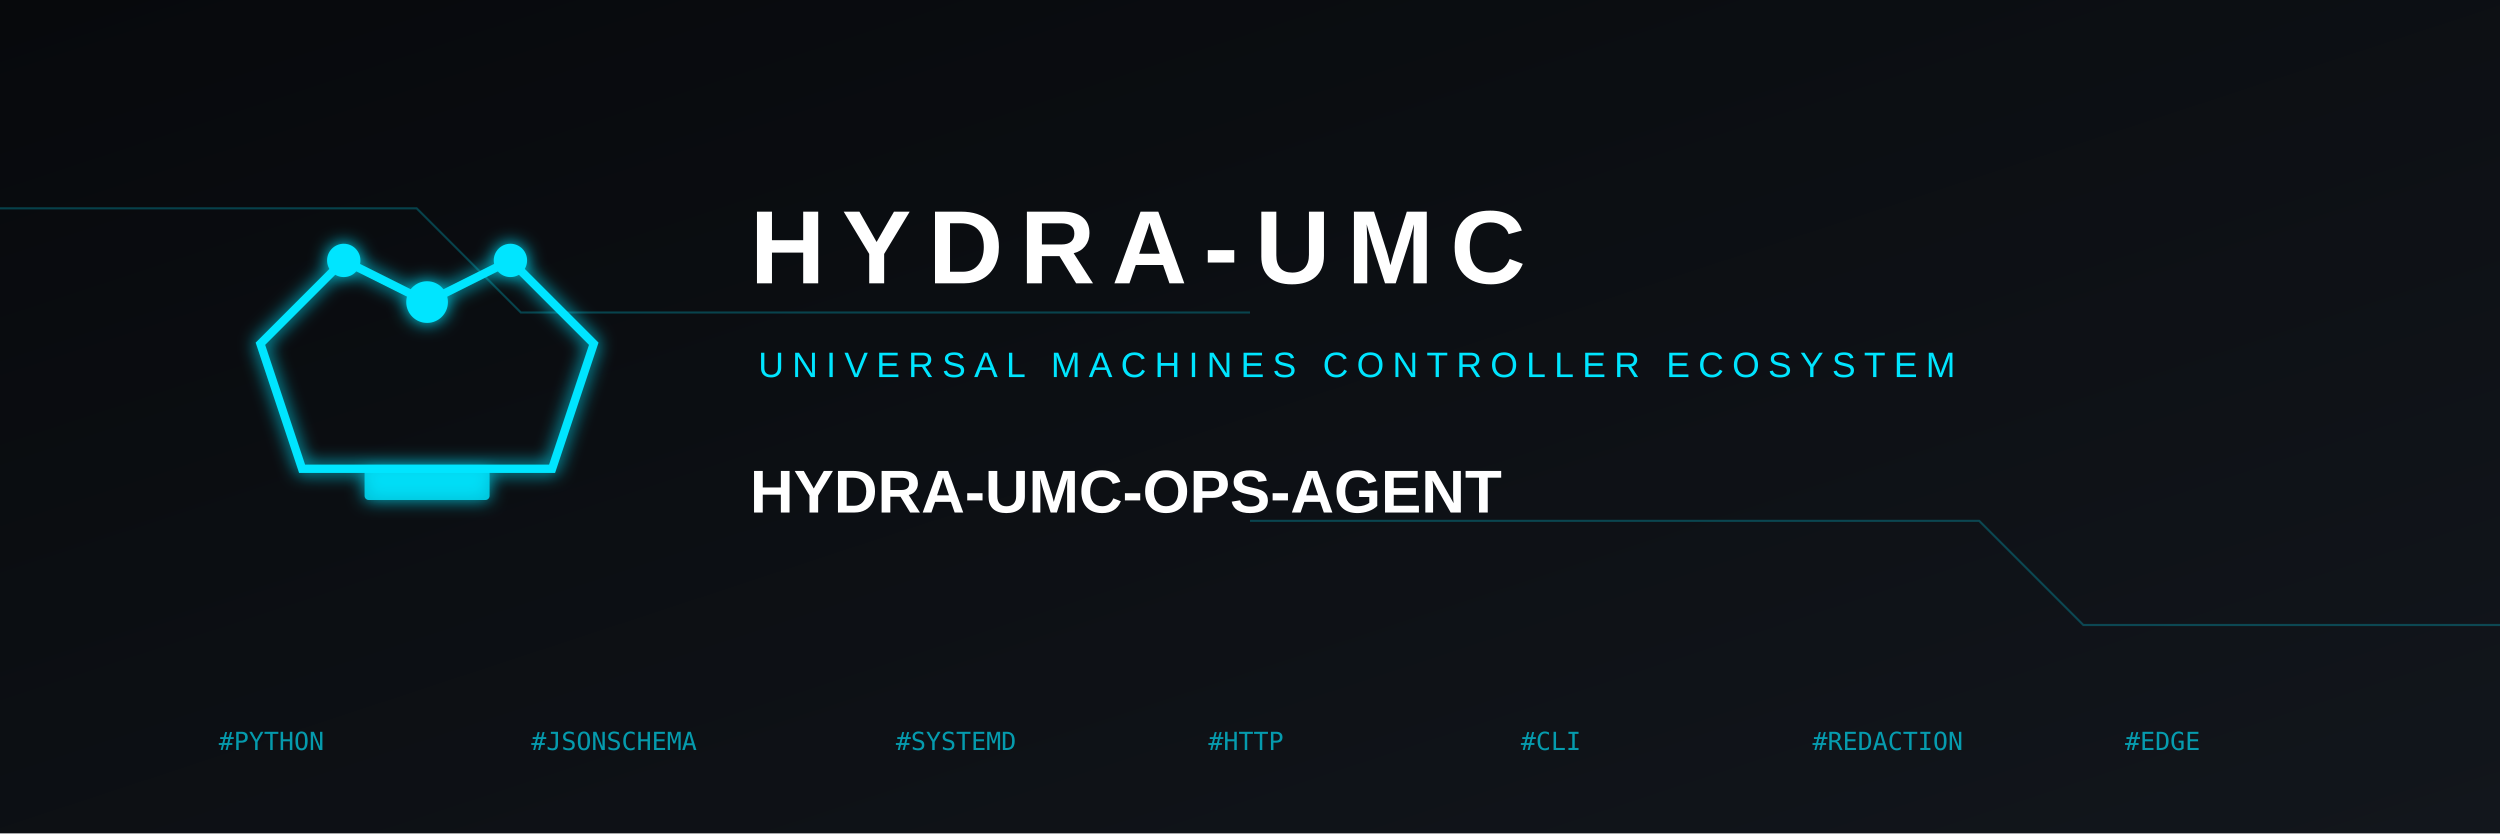
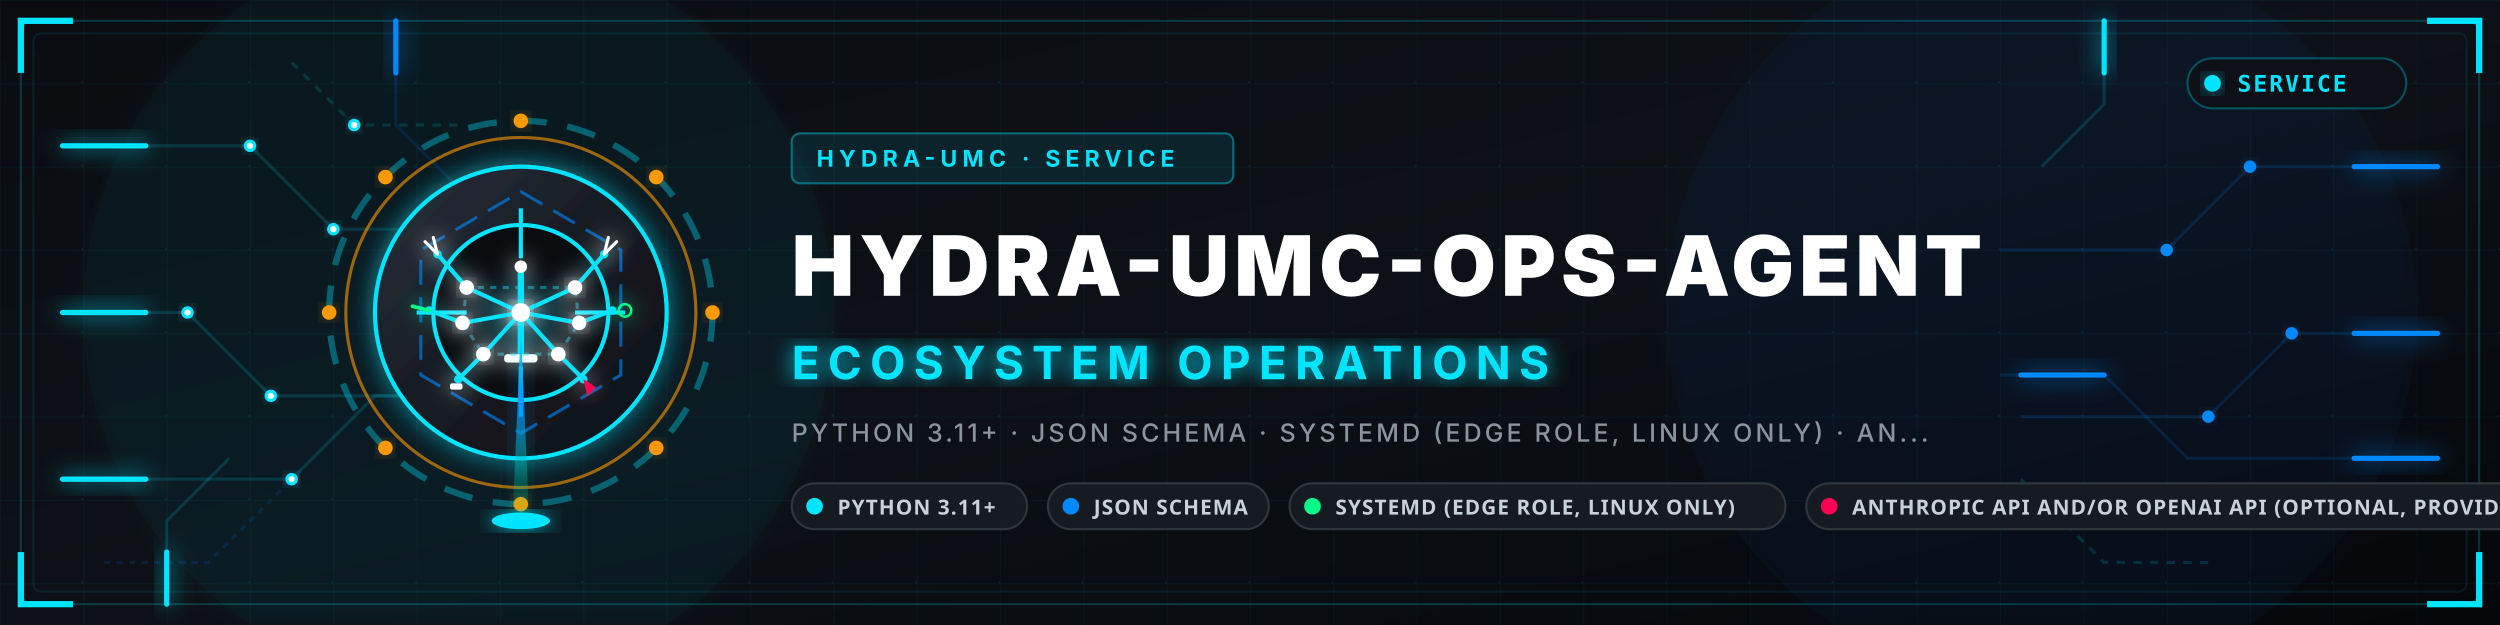
- <svg xmlns="http://www.w3.org/2000/svg" viewBox="0 0 1200 400" role="img" aria-labelledby="title desc">
+ <svg xmlns="http://www.w3.org/2000/svg" viewBox="0 0 1200 300" width="100%" height="100%">
  <defs>
-     <linearGradient id="bg" x1="0%" y1="0%" x2="100%" y2="100%">
-       <stop stop-color="#07090C" />
-       <stop offset="1" stop-color="#12161C" />
-     </linearGradient>
-     <filter id="g">
-       <feGaussianBlur stdDeviation="4" result="b" />
+     <linearGradient id="bgGlow" x1="0%" y1="0%" x2="100%" y2="100%">
+       <stop offset="0%" stop-color="#0A0C10" />
+       <stop offset="50%" stop-color="#0D1117" />
+       <stop offset="100%" stop-color="#05070A" />
+     </linearGradient>
+     <linearGradient id="cyanGlow" x1="0%" y1="0%" x2="100%" y2="0%">
+       <stop offset="0%" stop-color="#00E5FF" stop-opacity="0.8" />
+       <stop offset="100%" stop-color="#0088FF" stop-opacity="0.9" />
+     </linearGradient>
+     <linearGradient id="hydraCyanGlow" x1="0%" y1="0%" x2="100%" y2="100%">
+       <stop offset="0%" stop-color="#00F0FF" />
+       <stop offset="100%" stop-color="#0077FF" />
+     </linearGradient>
+     <linearGradient id="laserBeam" x1="0%" y1="0%" x2="0%" y2="100%">
+       <stop offset="0%" stop-color="#00E5FF" stop-opacity="1" />
+       <stop offset="40%" stop-color="#0088FF" stop-opacity="0.8" />
+       <stop offset="100%" stop-color="#00FF88" stop-opacity="0" />
+     </linearGradient>
+     <linearGradient id="metalGradient" x1="0%" y1="0%" x2="100%" y2="100%">
+       <stop offset="0%" stop-color="#2A303C" />
+       <stop offset="50%" stop-color="#161B22" />
+       <stop offset="100%" stop-color="#0D1117" />
+     </linearGradient>
+     <filter id="glowCyan" x="-20%" y="-20%" width="140%" height="140%">
+       <feGaussianBlur stdDeviation="5" result="blur" />
      <feMerge>
-         <feMergeNode in="b" />
+         <feMergeNode in="blur" />
        <feMergeNode in="SourceGraphic" />
      </feMerge>
    </filter>
+     <filter id="glowBlue" x="-20%" y="-20%" width="140%" height="140%">
+       <feGaussianBlur stdDeviation="6" result="blur" />
+       <feMerge>
+         <feMergeNode in="blur" />
+         <feMergeNode in="SourceGraphic" />
+       </feMerge>
+     </filter>
+     <filter id="glowBeam" x="-30%" y="-30%" width="160%" height="160%">
+       <feGaussianBlur stdDeviation="8" result="blur" />
+       <feMerge>
+         <feMergeNode in="blur" />
+         <feMergeNode in="SourceGraphic" />
+       </feMerge>
+     </filter>
+     <pattern id="cyberGrid" width="40" height="40" patternUnits="userSpaceOnUse">
+       <path d="M 40 0 L 0 0 0 40" fill="none" stroke="#00E5FF" stroke-opacity="0.04" stroke-width="1" />
+       <circle cx="40" cy="40" r="1" fill="#00E5FF" fill-opacity="0.1" />
+     </pattern>
+     <g id="pcbNode">
+       <circle cx="0" cy="0" r="3" fill="#00E5FF" filter="url(#glowCyan)" />
+       <circle cx="0" cy="0" r="1.5" fill="#FFFFFF" />
+     </g>
  </defs>
-   <rect width="1200" height="400" fill="url(#bg)" />
-   <g fill="none" stroke="#00E5FF" stroke-width="1" opacity=".25">
-     <path d="M0 100H200L250 150H600" />
-     <path d="M1200 300H1000L950 250H600" />
-   </g>
-   <g transform="translate(205 185)" filter="url(#g)">
-     <path d="M-60,40 -80,-20 -40,-60 0,-40 40,-60 80,-20 60,40Z" fill="none" stroke="#00E5FF" stroke-width="4" />
-     <circle cy="-40" r="10" fill="#00E5FF" />
-     <circle cx="-40" cy="-60" r="8" fill="#00E5FF" />
-     <circle cx="40" cy="-60" r="8" fill="#00E5FF" />
-     <rect x="-30" y="40" width="60" height="15" rx="2" fill="#00E5FF" opacity=".8" />
-   </g>
-   <text x="360" y="136" font-family="Arial,sans-serif" font-size="50" font-weight="bold" fill="#FFF" letter-spacing="8">HYDRA-UMC</text>
-   <text x="364" y="181" font-family="Arial,sans-serif" font-size="17" fill="#00E5FF" letter-spacing="4">UNIVERSAL MACHINES CONTROLLER ECOSYSTEM</text>
-   <text x="360" y="246" font-family="Arial,sans-serif" font-size="29" font-weight="bold" fill="#FFF">HYDRA-UMC-OPS-AGENT</text>
-   <g font-family="monospace" font-size="12" fill="#00E5FF" opacity=".65">
-     <text x="105" y="360">#PYTHON</text>
-     <text x="255" y="360">#JSONSCHEMA</text>
-     <text x="430" y="360">#SYSTEMD</text>
-     <text x="580" y="360">#HTTP</text>
-     <text x="730" y="360">#CLI</text>
-     <text x="870" y="360">#REDACTION</text>
-     <text x="1020" y="360">#EDGE</text>
+   <rect width="1200" height="300" fill="url(#bgGlow)" />
+   <rect width="1200" height="300" fill="url(#cyberGrid)" />
+   <circle cx="220" cy="150" r="180" fill="#00E5FF" fill-opacity="0.03" filter="url(#glowCyan)">
+     <animate attributeName="fill-opacity" values="0.02;0.05;0.02" dur="6s" repeatCount="indefinite" />
+   </circle>
+   <circle cx="980" cy="150" r="180" fill="#0077FF" fill-opacity="0.03" filter="url(#glowBlue)">
+     <animate attributeName="fill-opacity" values="0.02;0.05;0.02" dur="6s" repeatCount="indefinite" />
+   </circle>
+   <rect x="10" y="10" width="1180" height="280" fill="none" stroke="#00E5FF" stroke-opacity="0.2" stroke-width="1" rx="6" />
+   <rect x="16" y="16" width="1168" height="268" fill="none" stroke="#00E5FF" stroke-opacity="0.08" stroke-width="1" rx="4" />
+   <path d="M 10 35 L 10 10 L 35 10" fill="none" stroke="#00E5FF" stroke-width="3">
+     <animate attributeName="stroke-opacity" values="0.6;1;0.6" dur="3s" repeatCount="indefinite" />
+   </path>
+   <path d="M 1190 35 L 1190 10 L 1165 10" fill="none" stroke="#00E5FF" stroke-width="3">
+     <animate attributeName="stroke-opacity" values="0.6;1;0.6" dur="3s" repeatCount="indefinite" />
+   </path>
+   <path d="M 10 265 L 10 290 L 35 290" fill="none" stroke="#00E5FF" stroke-width="3">
+     <animate attributeName="stroke-opacity" values="0.6;1;0.6" dur="3s" repeatCount="indefinite" />
+   </path>
+   <path d="M 1190 265 L 1190 290 L 1165 290" fill="none" stroke="#00E5FF" stroke-width="3">
+     <animate attributeName="stroke-opacity" values="0.6;1;0.6" dur="3s" repeatCount="indefinite" />
+   </path>
+   <g stroke="#00E5FF" stroke-opacity="0.15" stroke-width="1.5" fill="none">
+     <path d="M 30 70 L 120 70 L 160 110 L 240 110" />
+     <path d="M 30 150 L 90 150 L 130 190 L 220 190" />
+     <path d="M 30 230 L 140 230 L 180 190 L 210 190" />
+     <path d="M 80 290 L 80 250 L 110 220" />
+     <path d="M 190 10 L 190 60 L 220 90" stroke="#0077FF" stroke-opacity="0.15" />
+     <path d="M 140 30 L 170 60 L 220 60" stroke-dasharray="4,4" />
+     <path d="M 50 270 L 100 270 L 140 230" stroke="#0077FF" stroke-opacity="0.15" stroke-dasharray="3,3" />
+   </g>
+   <g fill="none" stroke-linecap="round" stroke-linejoin="round">
+     <path d="M 30 70 L 120 70 L 160 110 L 240 110" stroke="#00E5FF" stroke-width="2.5" stroke-dasharray="40, 240" filter="url(#glowCyan)">
+       <animate attributeName="stroke-dashoffset" values="280;0" dur="3s" repeatCount="indefinite" />
+     </path>
+     <path d="M 30 150 L 90 150 L 130 190 L 220 190" stroke="#00E5FF" stroke-width="2.5" stroke-dasharray="40, 220" filter="url(#glowCyan)">
+       <animate attributeName="stroke-dashoffset" values="260;0" dur="3.5s" repeatCount="indefinite" />
+     </path>
+     <path d="M 30 230 L 140 230 L 180 190 L 210 190" stroke="#00E5FF" stroke-width="2.5" stroke-dasharray="40, 230" filter="url(#glowCyan)">
+       <animate attributeName="stroke-dashoffset" values="270;0" dur="3.2s" repeatCount="indefinite" />
+     </path>
+     <path d="M 80 290 L 80 250 L 110 220" stroke="#00E5FF" stroke-width="2.5" stroke-dasharray="25, 100" filter="url(#glowCyan)">
+       <animate attributeName="stroke-dashoffset" values="125;0" dur="2.5s" repeatCount="indefinite" />
+     </path>
+     <path d="M 190 10 L 190 60 L 220 90" stroke="#0088FF" stroke-width="2.5" stroke-dasharray="25, 90" filter="url(#glowBlue)">
+       <animate attributeName="stroke-dashoffset" values="115;0" dur="2.8s" repeatCount="indefinite" />
+     </path>
+   </g>
+   <use href="#pcbNode" x="120" y="70" />
+   <use href="#pcbNode" x="160" y="110" />
+   <use href="#pcbNode" x="90" y="150" />
+   <use href="#pcbNode" x="130" y="190" />
+   <use href="#pcbNode" x="140" y="230" />
+   <use href="#pcbNode" x="170" y="60" />
+   <g stroke="#0088FF" stroke-opacity="0.15" stroke-width="1.5" fill="none">
+     <path d="M 1170 80 L 1080 80 L 1040 120 L 960 120" />
+     <path d="M 1170 160 L 1100 160 L 1060 200 L 970 200" />
+     <path d="M 1170 220 L 1050 220 L 1010 180 M 1010 180 L 960 180" />
+     <path d="M 1010 10 L 1010 50 L 980 80" stroke="#00E5FF" stroke-opacity="0.15" />
+     <path d="M 1060 270 L 1010 270 L 970 230" stroke="#00E5FF" stroke-opacity="0.15" stroke-dasharray="4,4" />
+   </g>
+   <g fill="none" stroke-linecap="round" stroke-linejoin="round">
+     <path d="M 1170 80 L 1080 80 L 1040 120 L 960 120" stroke="#0088FF" stroke-width="2.5" stroke-dasharray="40, 230" filter="url(#glowBlue)">
+       <animate attributeName="stroke-dashoffset" values="0;270" dur="3.5s" repeatCount="indefinite" />
+     </path>
+     <path d="M 1170 160 L 1100 160 L 1060 200 L 970 200" stroke="#0088FF" stroke-width="2.5" stroke-dasharray="40, 240" filter="url(#glowBlue)">
+       <animate attributeName="stroke-dashoffset" values="0;280" dur="3.8s" repeatCount="indefinite" />
+     </path>
+     <path d="M 1170 220 L 1050 220 L 1010 180 M 1010 180 L 960 180" stroke="#0088FF" stroke-width="2.5" stroke-dasharray="40, 250" filter="url(#glowBlue)">
+       <animate attributeName="stroke-dashoffset" values="0;290" dur="4s" repeatCount="indefinite" />
+     </path>
+     <path d="M 1010 10 L 1010 50 L 980 80" stroke="#00E5FF" stroke-width="2.5" stroke-dasharray="25, 95" filter="url(#glowCyan)">
+       <animate attributeName="stroke-dashoffset" values="0;120" dur="2.6s" repeatCount="indefinite" />
+     </path>
+   </g>
+   <circle cx="1080" cy="80" r="3" fill="#0088FF" filter="url(#glowBlue)" />
+   <circle cx="1040" cy="120" r="3" fill="#0088FF" filter="url(#glowBlue)" />
+   <circle cx="1100" cy="160" r="3" fill="#0088FF" filter="url(#glowBlue)" />
+   <circle cx="1060" cy="200" r="3" fill="#0088FF" filter="url(#glowBlue)" />
+   <g transform="translate(250, 150)">
+     <g>
+       <circle cx="0" cy="0" r="92" fill="none" stroke="#00E5FF" stroke-opacity="0.35" stroke-width="3" stroke-dasharray="14,10" />
+       <circle cx="0" cy="0" r="84" fill="none" stroke="#FF9900" stroke-opacity="0.6" stroke-width="1.5" />
+       <circle cx="92" cy="0" r="3.5" fill="#FF9900" filter="url(#glowBlue)" />
+       <circle cx="65" cy="65" r="3.5" fill="#FF9900" filter="url(#glowBlue)" />
+       <circle cx="0" cy="92" r="3.5" fill="#FF9900" filter="url(#glowBlue)" />
+       <circle cx="-65" cy="65" r="3.5" fill="#FF9900" filter="url(#glowBlue)" />
+       <circle cx="-92" cy="0" r="3.5" fill="#FF9900" filter="url(#glowBlue)" />
+       <circle cx="-65" cy="-65" r="3.5" fill="#FF9900" filter="url(#glowBlue)" />
+       <circle cx="0" cy="-92" r="3.5" fill="#FF9900" filter="url(#glowBlue)" />
+       <circle cx="65" cy="-65" r="3.5" fill="#FF9900" filter="url(#glowBlue)" />
+       <animateTransform attributeName="transform" type="rotate" from="0 0 0" to="360 0 0" dur="25s" repeatCount="indefinite" />
+     </g>
+     <circle cx="0" cy="0" r="70" fill="url(#metalGradient)" stroke="#00E5FF" stroke-width="2" filter="url(#glowCyan)" />
+     <g>
+       <polygon points="0,-58 48,-30 48,30 0,58 -48,30 -48,-30" fill="none" stroke="#0088FF" stroke-width="1.5" stroke-dasharray="12,6" opacity="0.6" />
+       <animateTransform attributeName="transform" type="rotate" from="360 0 0" to="0 0 0" dur="18s" repeatCount="indefinite" />
+     </g>
+     <circle cx="0" cy="0" r="42" fill="#0A0C10" stroke="#00E5FF" stroke-width="2" />
+     <line x1="-50" y1="0" x2="-26" y2="0" stroke="#00E5FF" stroke-width="2" />
+     <line x1="26" y1="0" x2="50" y2="0" stroke="#00E5FF" stroke-width="2" />
+     <line x1="0" y1="-50" x2="0" y2="-26" stroke="#00E5FF" stroke-width="2" />
+     <line x1="0" y1="26" x2="0" y2="50" stroke="#00E5FF" stroke-width="2" />
+     <g id="hydra8ArmSystem" filter="url(#glowCyan)">
+       <line x1="0" y1="0" x2="0" y2="22" stroke="#00E5FF" stroke-width="3" stroke-linecap="round" />
+       <rect x="-8" y="20" width="16" height="4" rx="1.5" fill="#FFFFFF" />
+       <line x1="0" y1="0" x2="0" y2="-22" stroke="#00E5FF" stroke-width="3" stroke-linecap="round" />
+       <circle cx="0" cy="-22" r="3" fill="#FFFFFF" />
+       <path d="M -26 -12 L -28 5 L -18 20 L 18 20 L 28 5 L 26 -12 Z" fill="none" stroke="#00E5FF" stroke-width="1.5" stroke-dasharray="3,3" opacity="0.4" />
+       <path d="M 0 0 L -26 -12 M 0 0 L -28 5 M 0 0 L -18 20 M 0 0 L 18 20 M 0 0 L 28 5 M 0 0 L 26 -12" stroke="#00E5FF" stroke-width="2" stroke-linecap="round" />
+       <g transform="translate(-26, -12)">
+         <g>
+           <animateTransform attributeName="transform" type="rotate" values="-25;15;-25" dur="3.4s" repeatCount="indefinite" />
+           <line x1="0" y1="0" x2="-14" y2="-16" stroke="#00E5FF" stroke-width="2" stroke-linecap="round" />
+           <circle cx="-14" cy="-16" r="2" fill="#00E5FF" />
+           <g transform="translate(-14, -16)">
+             <animateTransform attributeName="transform" type="rotate" values="30;-20;30" dur="3.4s" repeatCount="indefinite" />
+             <path d="M 0 0 L -6 -6 M 0 0 L -2 -8" stroke="#FFFFFF" stroke-width="1.5" stroke-linecap="round" />
+           </g>
+         </g>
+       </g>
+       <g transform="translate(-28, 5)">
+         <g>
+           <animateTransform attributeName="transform" type="rotate" values="-18;22;-18" dur="4.0s" repeatCount="indefinite" />
+           <line x1="0" y1="0" x2="-16" y2="-6" stroke="#00E5FF" stroke-width="2" stroke-linecap="round" />
+           <circle cx="-16" cy="-6" r="2" fill="#00E5FF" />
+           <g transform="translate(-16, -6)">
+             <animateTransform attributeName="transform" type="rotate" values="-25;25;-25" dur="4.0s" repeatCount="indefinite" />
+             <line x1="0" y1="0" x2="-8" y2="-2" stroke="#00FF88" stroke-width="1.8" stroke-linecap="round" />
+           </g>
+         </g>
+       </g>
+       <g transform="translate(-18, 20)">
+         <g>
+           <animateTransform attributeName="transform" type="rotate" values="-15;20;-15" dur="4.5s" repeatCount="indefinite" />
+           <line x1="0" y1="0" x2="-12" y2="12" stroke="#00E5FF" stroke-width="2" stroke-linecap="round" />
+           <circle cx="-12" cy="12" r="2" fill="#00E5FF" />
+           <g transform="translate(-12, 12)">
+             <animateTransform attributeName="transform" type="rotate" values="20;-15;20" dur="4.5s" repeatCount="indefinite" />
+             <rect x="-4" y="2" width="6" height="3" rx="1" fill="#FFFFFF" />
+           </g>
+         </g>
+       </g>
+       <g transform="translate(18, 20)">
+         <g>
+           <animateTransform attributeName="transform" type="rotate" values="15;-20;15" dur="4.2s" repeatCount="indefinite" />
+           <line x1="0" y1="0" x2="12" y2="12" stroke="#00E5FF" stroke-width="2" stroke-linecap="round" />
+           <circle cx="12" cy="12" r="2" fill="#00E5FF" />
+           <g transform="translate(12, 12)">
+             <animateTransform attributeName="transform" type="rotate" values="-20;15;-20" dur="4.2s" repeatCount="indefinite" />
+             <polygon points="0,0 6,4 2,8" fill="#FF0055" />
+           </g>
+         </g>
+       </g>
+       <g transform="translate(28, 5)">
+         <g>
+           <animateTransform attributeName="transform" type="rotate" values="22;-18;22" dur="3.8s" repeatCount="indefinite" />
+           <line x1="0" y1="0" x2="16" y2="-6" stroke="#00E5FF" stroke-width="2" stroke-linecap="round" />
+           <circle cx="16" cy="-6" r="2" fill="#00E5FF" />
+           <g transform="translate(16, -6)">
+             <animateTransform attributeName="transform" type="rotate" values="20;-20;20" dur="3.8s" repeatCount="indefinite" />
+             <circle cx="6" cy="0" r="3" fill="none" stroke="#00FF88" stroke-width="1.2" />
+           </g>
+         </g>
+       </g>
+       <g transform="translate(26, -12)">
+         <g>
+           <animateTransform attributeName="transform" type="rotate" values="25;-15;25" dur="3.2s" repeatCount="indefinite" />
+           <line x1="0" y1="0" x2="14" y2="-16" stroke="#00E5FF" stroke-width="2" stroke-linecap="round" />
+           <circle cx="14" cy="-16" r="2" fill="#00E5FF" />
+           <g transform="translate(14, -16)">
+             <animateTransform attributeName="transform" type="rotate" values="-30;20;-30" dur="3.2s" repeatCount="indefinite" />
+             <path d="M 0 0 L 6 -6 M 0 0 L 2 -8" stroke="#FFFFFF" stroke-width="1.5" stroke-linecap="round" />
+           </g>
+         </g>
+       </g>
+       <circle cx="0" cy="0" r="4.5" fill="#FFFFFF" filter="url(#glowCyan)" />
+       <circle cx="-26" cy="-12" r="3.5" fill="#FFFFFF" filter="url(#glowCyan)" />
+       <circle cx="-28" cy="5" r="3.5" fill="#FFFFFF" filter="url(#glowCyan)" />
+       <circle cx="-18" cy="20" r="3.5" fill="#FFFFFF" filter="url(#glowCyan)" />
+       <circle cx="18" cy="20" r="3.5" fill="#FFFFFF" filter="url(#glowCyan)" />
+       <circle cx="28" cy="5" r="3.5" fill="#FFFFFF" filter="url(#glowCyan)" />
+       <circle cx="26" cy="-12" r="3.5" fill="#FFFFFF" filter="url(#glowCyan)" />
+     </g>
+   </g>
+   <path d="M 250 157 L 246 250 L 254 250 Z" fill="url(#laserBeam)" filter="url(#glowBeam)">
+     <animate attributeName="opacity" values="0.3;1;0.3" dur="1.2s" repeatCount="indefinite" />
+   </path>
+   <ellipse cx="250" cy="250" rx="14" ry="4" fill="#00E5FF" filter="url(#glowCyan)">
+     <animate attributeName="rx" values="10;18;10" dur="1.2s" repeatCount="indefinite" />
+     <animate attributeName="opacity" values="0.4;1;0.4" dur="1.2s" repeatCount="indefinite" />
+   </ellipse>
+   <g transform="translate(380, 0)">
+     <g transform="translate(0, 82)">
+       <rect x="0" y="-18" width="212" height="24" rx="4" fill="#00E5FF" fill-opacity="0.1" stroke="#00E5FF" stroke-opacity="0.4" stroke-width="1">
+         <animate attributeName="stroke-opacity" values="0.3;0.8;0.3" dur="4s" repeatCount="indefinite" />
+       </rect>
+       <text x="12" y="-2" font-family="'Inter', 'Segoe UI', 'Roboto', sans-serif" font-weight="700" font-size="11" fill="#00E5FF" letter-spacing="2.5">HYDRA-UMC · SERVICE</text>
+     </g>
+     <text x="0" y="142" font-family="'Inter', 'Segoe UI', 'Roboto', sans-serif" font-weight="900" font-size="40" fill="#FFFFFF" letter-spacing="2.5">HYDRA-UMC-OPS-AGENT</text>
+     <text x="0" y="182" font-family="'Inter', 'Segoe UI', 'Roboto', sans-serif" font-weight="700" font-size="22" fill="#00E5FF" letter-spacing="4" filter="url(#glowCyan)">ECOSYSTEM OPERATIONS</text>
+     <text x="0" y="212" font-family="'Inter', 'Segoe UI', 'Roboto', sans-serif" font-weight="500" font-size="12" fill="#8B949E" letter-spacing="1.5">PYTHON 3.11+ · JSON SCHEMA · SYSTEMD (EDGE ROLE, LINUX ONLY) · AN...</text>
+     <g transform="translate(0, 232)">
+       <rect x="0" y="0" width="113" height="22" rx="11" fill="#161B22" stroke="#30363D" stroke-width="1" />
+       <circle cx="11" cy="11" r="4" fill="#00E5FF">
+         <animate attributeName="opacity" values="0.5;1;0.5" dur="2.0s" repeatCount="indefinite" />
+       </circle>
+       <text x="22" y="15" font-family="sans-serif" font-weight="600" font-size="10" fill="#C9D1D9" letter-spacing="0.5">PYTHON 3.11+</text>
+       <rect x="123" y="0" width="106" height="22" rx="11" fill="#161B22" stroke="#30363D" stroke-width="1" />
+       <circle cx="134" cy="11" r="4" fill="#0088FF">
+         <animate attributeName="opacity" values="0.5;1;0.5" dur="2.2s" repeatCount="indefinite" />
+       </circle>
+       <text x="145" y="15" font-family="sans-serif" font-weight="600" font-size="10" fill="#C9D1D9" letter-spacing="0.5">JSON SCHEMA</text>
+       <rect x="239" y="0" width="238" height="22" rx="11" fill="#161B22" stroke="#30363D" stroke-width="1" />
+       <circle cx="250" cy="11" r="4" fill="#00FF88">
+         <animate attributeName="opacity" values="0.5;1;0.5" dur="2.4s" repeatCount="indefinite" />
+       </circle>
+       <text x="261" y="15" font-family="sans-serif" font-weight="600" font-size="10" fill="#C9D1D9" letter-spacing="0.5">SYSTEMD (EDGE ROLE, LINUX ONLY)</text>
+       <rect x="487" y="0" width="502" height="22" rx="11" fill="#161B22" stroke="#30363D" stroke-width="1" />
+       <circle cx="498" cy="11" r="4" fill="#FF0055">
+         <animate attributeName="opacity" values="0.5;1;0.5" dur="2.6s" repeatCount="indefinite" />
+       </circle>
+       <text x="509" y="15" font-family="sans-serif" font-weight="600" font-size="10" fill="#C9D1D9" letter-spacing="0.5">ANTHROPIC API AND/OR OPENAI API (OPTIONAL, PROVIDER-AGNOSTIC DIAGNOSIS)</text>
+     </g>
+   </g>
+   <g transform="translate(1060, 42)">
+     <rect x="-10" y="-14" width="105" height="24" rx="12" fill="#0D1117" stroke="#00E5FF" stroke-opacity="0.3" stroke-width="1" />
+     <circle cx="2" cy="-2" r="4" fill="#00E5FF" filter="url(#glowCyan)">
+       <animate attributeName="opacity" values="0.3;1;0.3" dur="1.5s" repeatCount="indefinite" />
+     </circle>
+     <text x="14" y="2" font-family="monospace" font-weight="700" font-size="11" fill="#00E5FF" letter-spacing="1">SERVICE</text>
  </g>
</svg>
